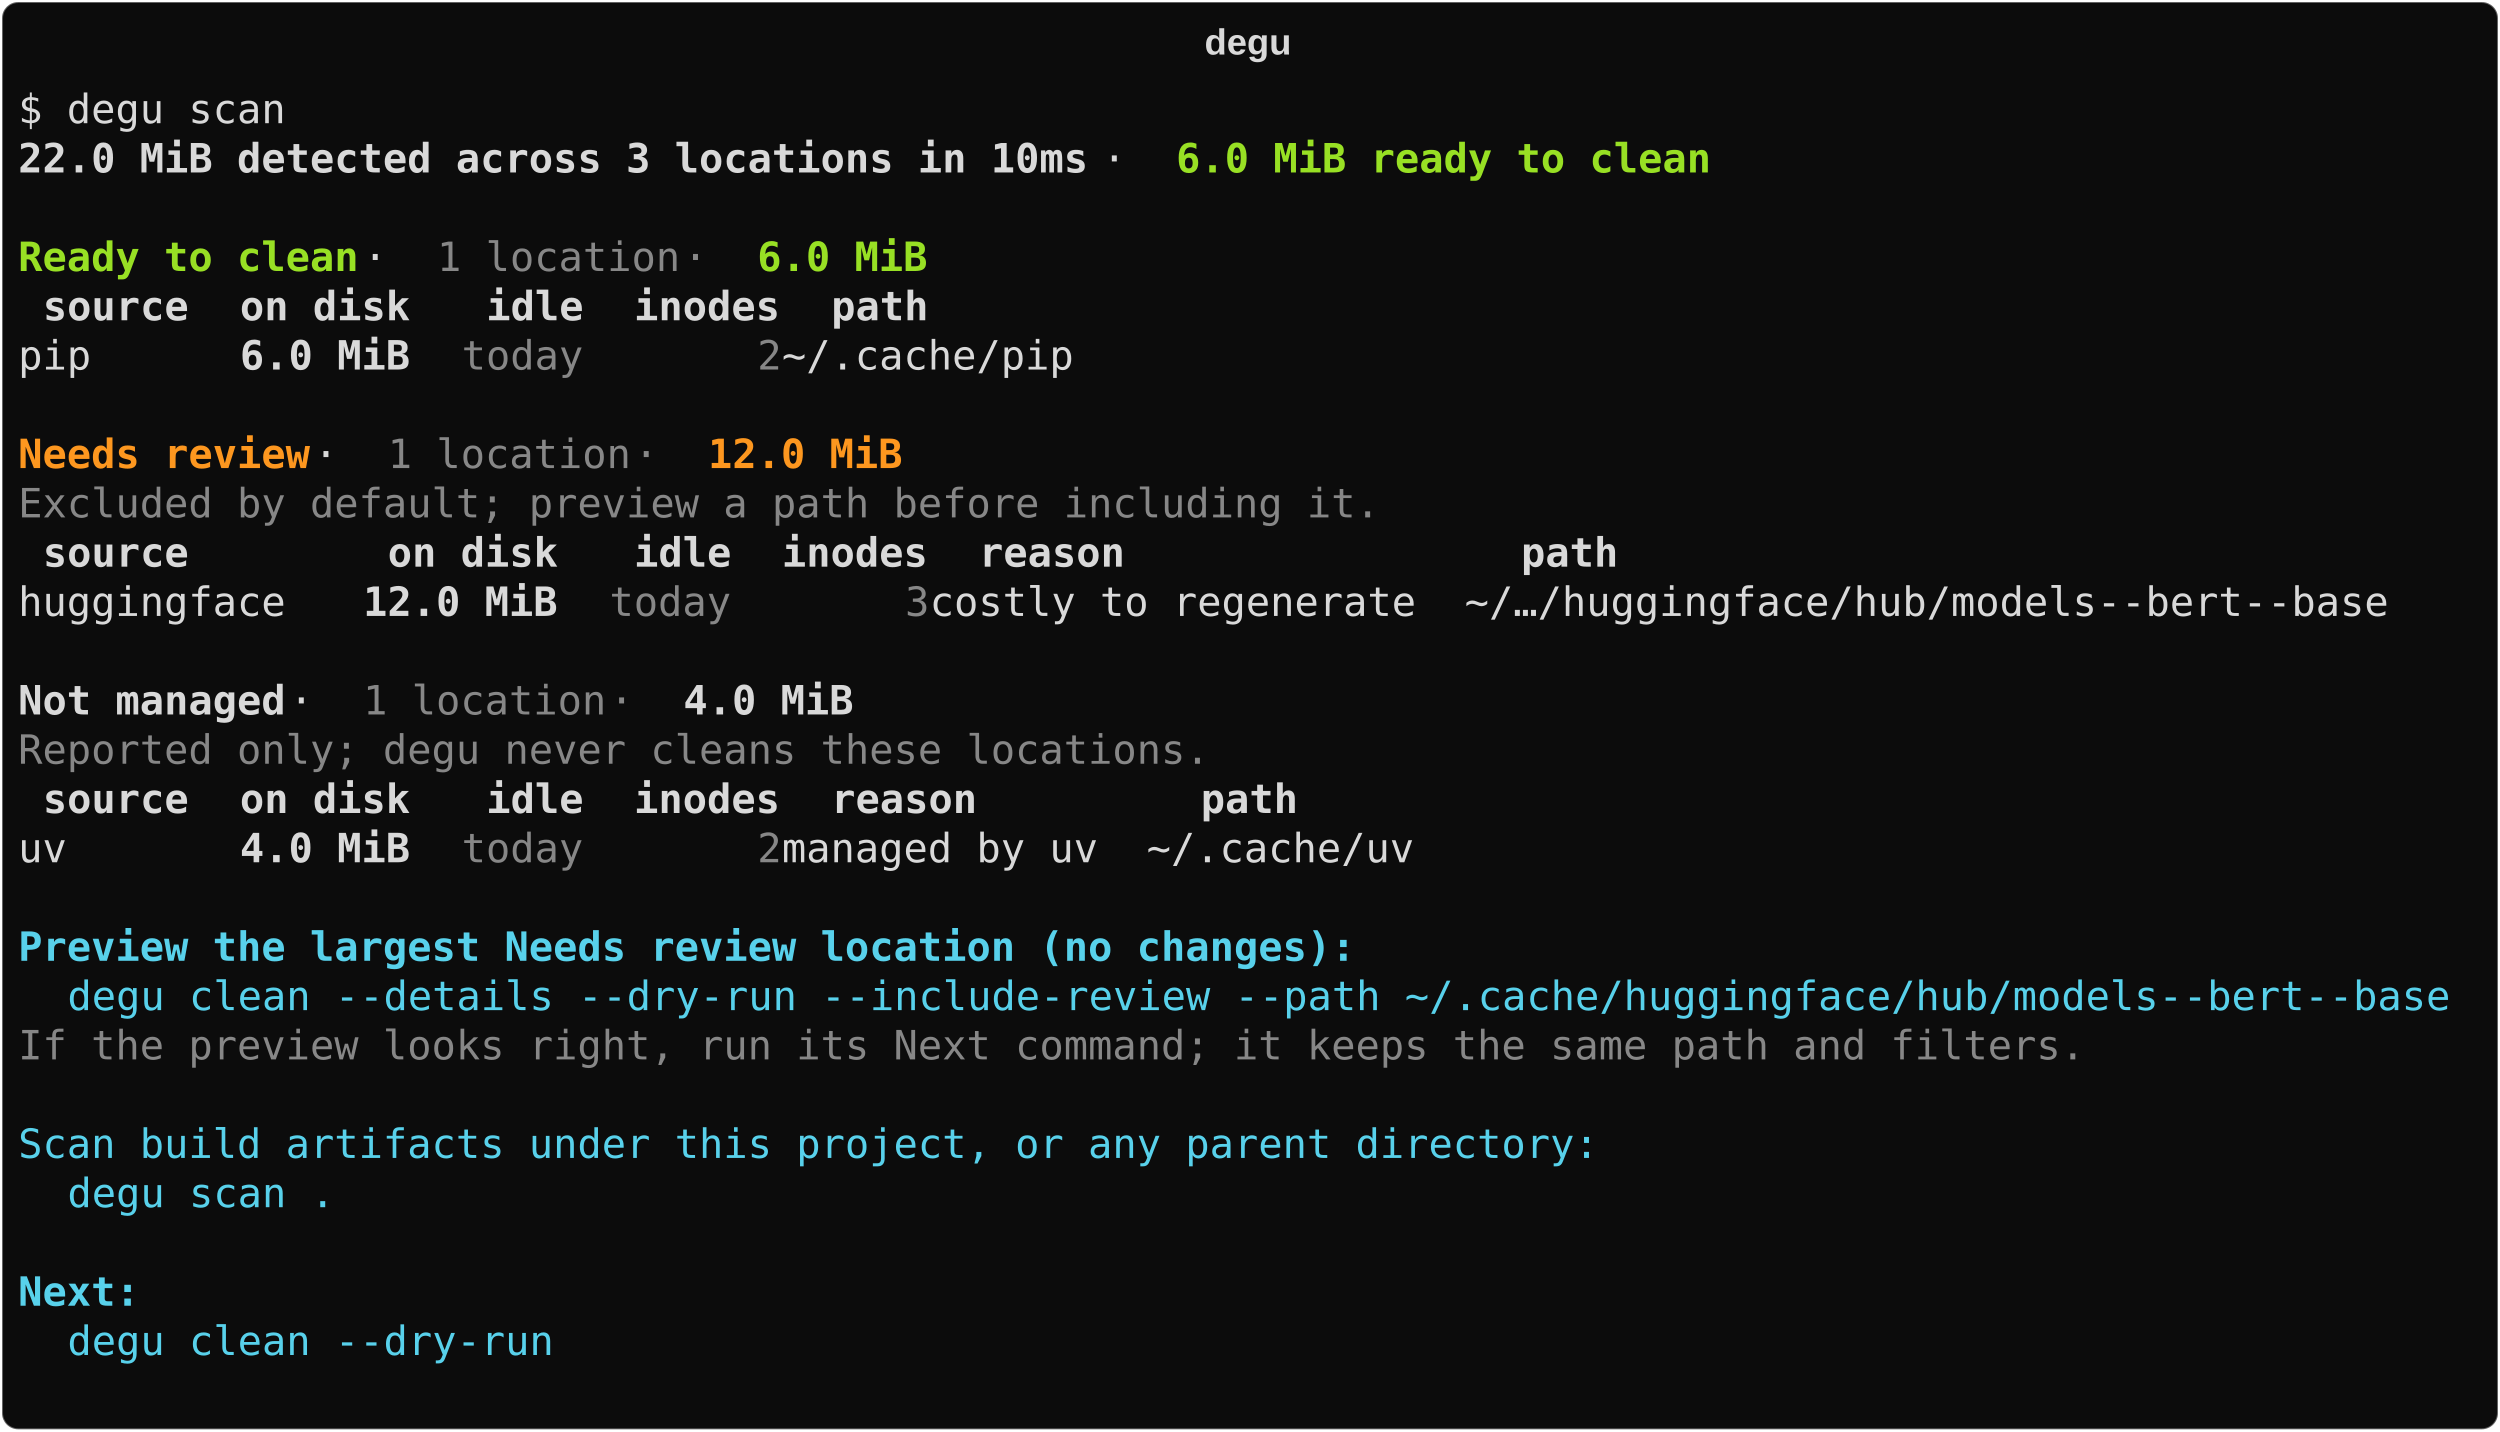
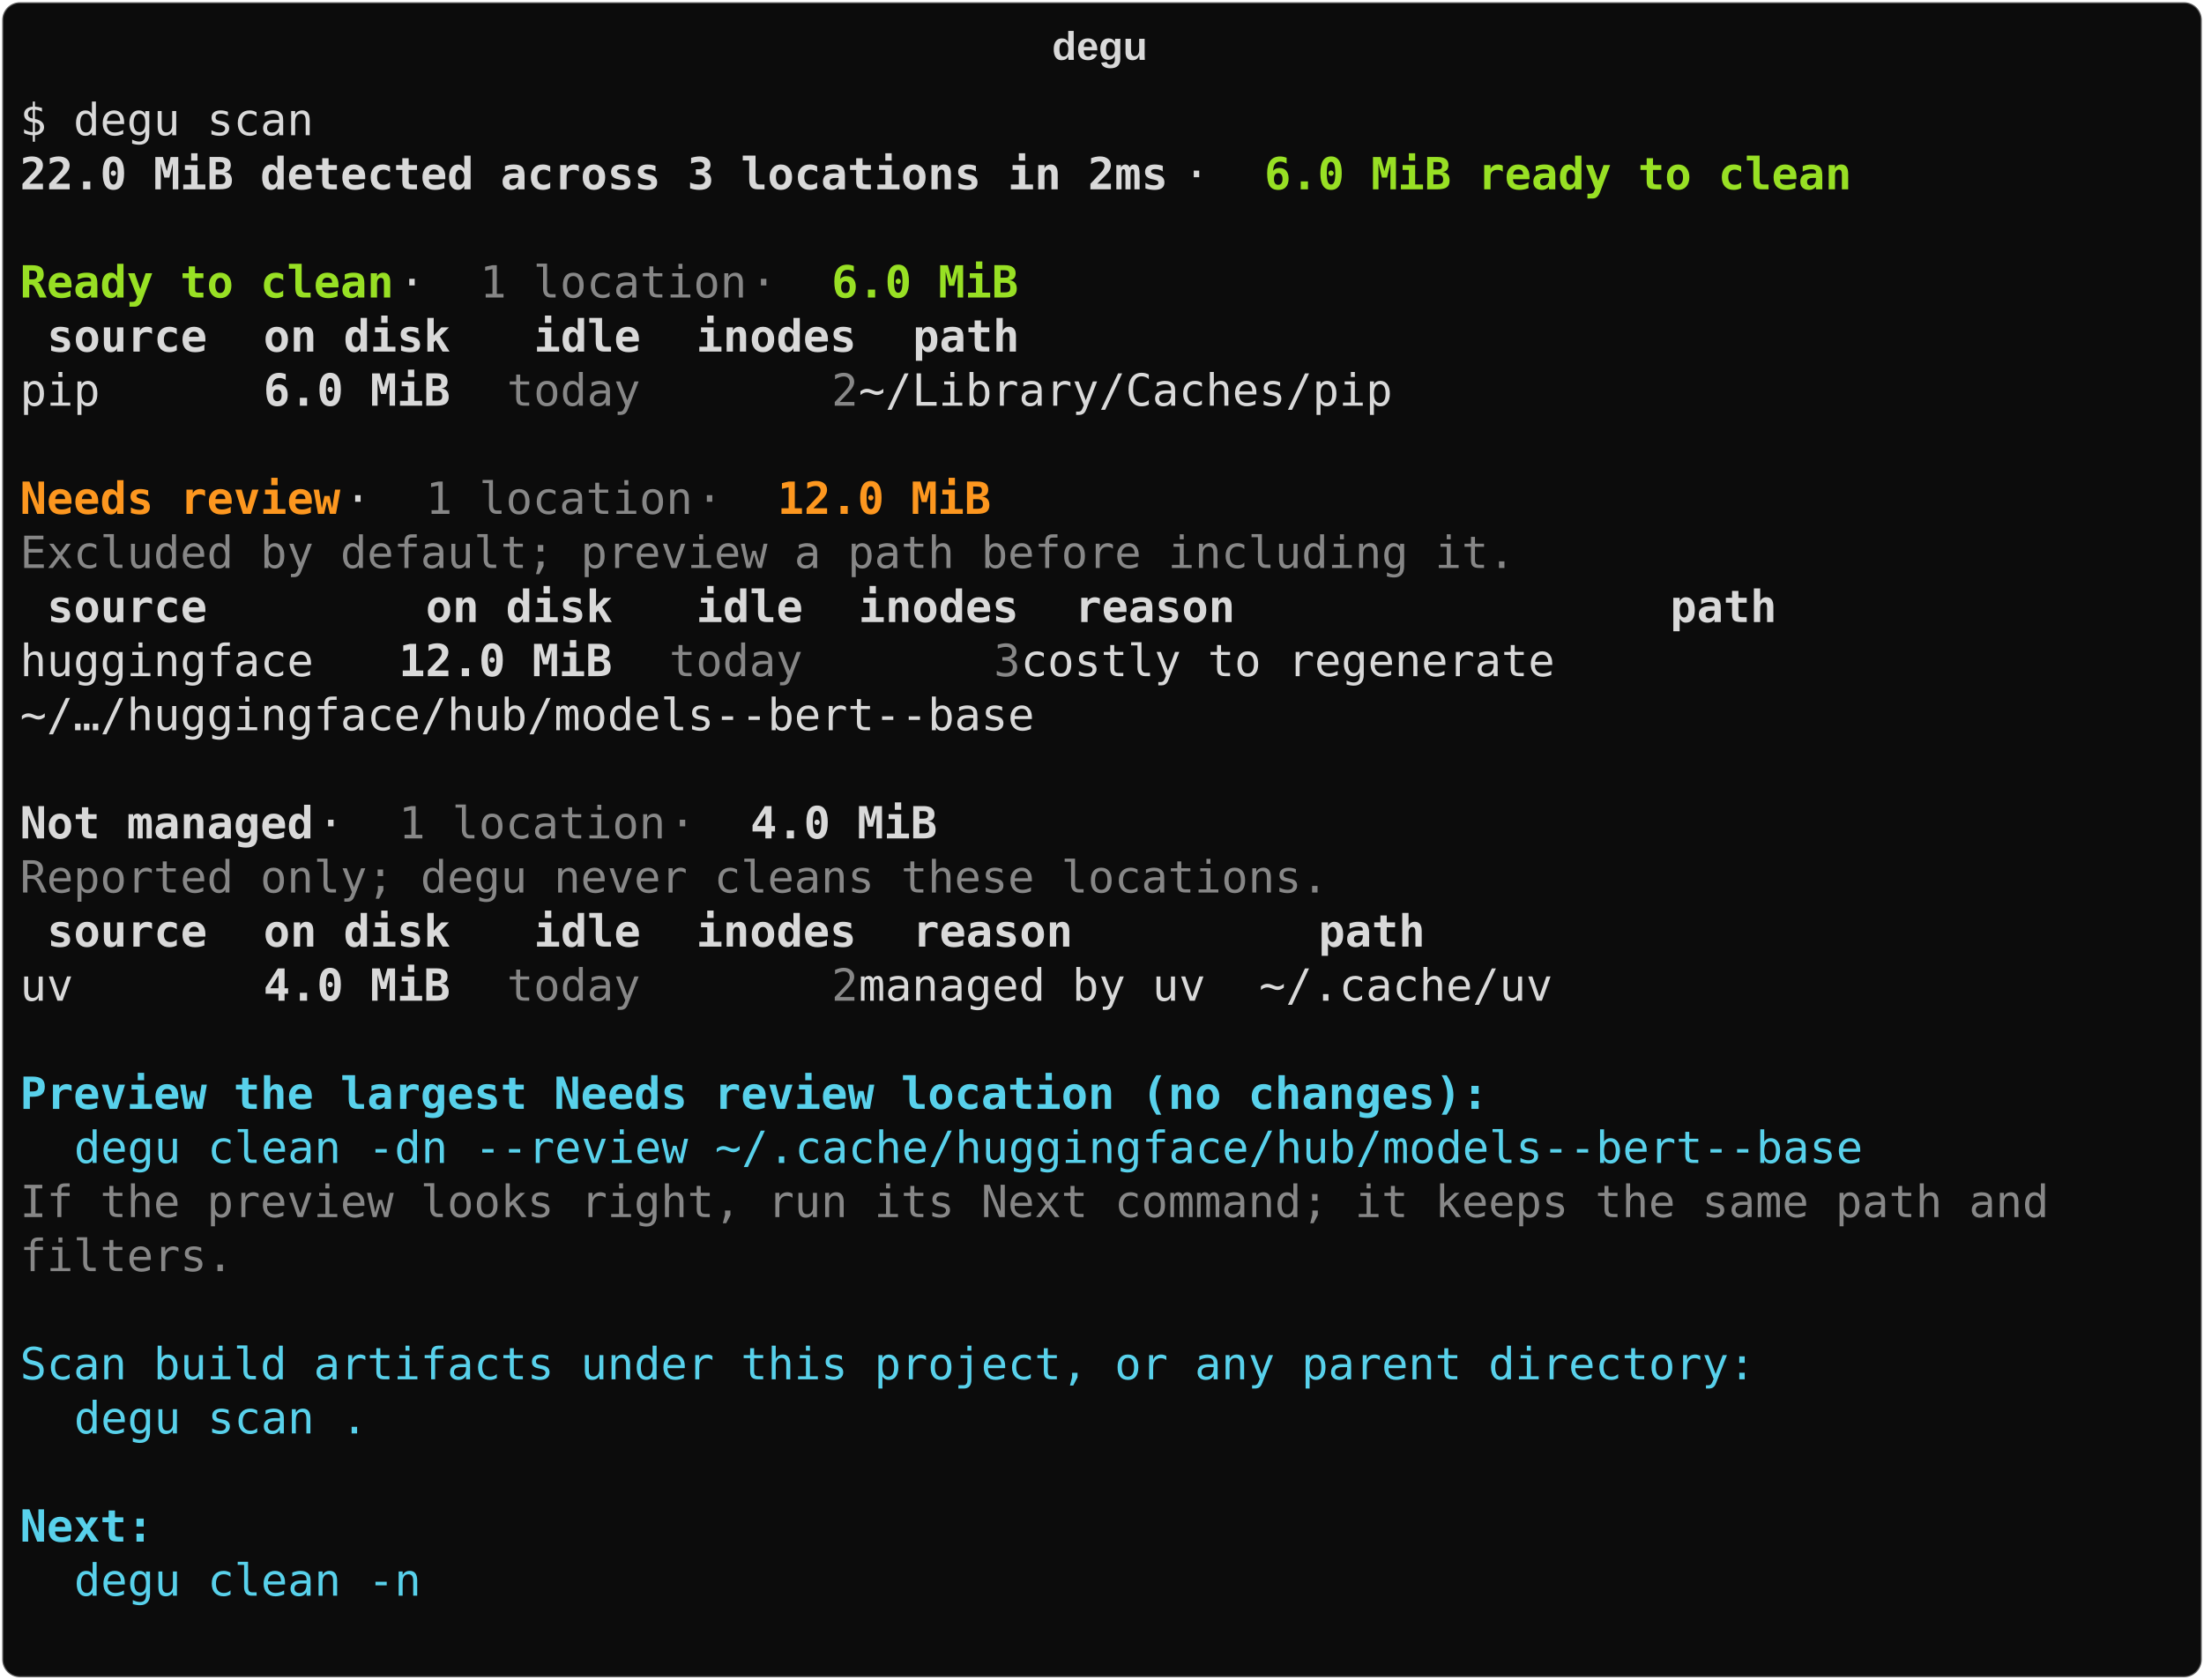
- <svg xmlns="http://www.w3.org/2000/svg" class="rich-terminal" viewBox="0 0 1238 708.8">
+ <svg xmlns="http://www.w3.org/2000/svg" class="rich-terminal" viewBox="0 0 994 757.6">
  <style>

    @font-face {
        font-family: "Fira Code";
        src: local("FiraCode-Regular"),
                url("https://cdnjs.cloudflare.com/ajax/libs/firacode/6.2.0/woff2/FiraCode-Regular.woff2") format("woff2"),
                url("https://cdnjs.cloudflare.com/ajax/libs/firacode/6.2.0/woff/FiraCode-Regular.woff") format("woff");
        font-style: normal;
        font-weight: 400;
    }
    @font-face {
        font-family: "Fira Code";
        src: local("FiraCode-Bold"),
                url("https://cdnjs.cloudflare.com/ajax/libs/firacode/6.2.0/woff2/FiraCode-Bold.woff2") format("woff2"),
                url("https://cdnjs.cloudflare.com/ajax/libs/firacode/6.2.0/woff/FiraCode-Bold.woff") format("woff");
        font-style: bold;
        font-weight: 700;
    }

-     .terminal-3564980861-matrix {
+     .terminal-873817661-matrix {
        font-family: Fira Code, monospace;
        font-size: 20px;
        line-height: 24.4px;
        font-variant-east-asian: full-width;
    }

-     .terminal-3564980861-title {
+     .terminal-873817661-title {
        font-size: 18px;
        font-weight: bold;
        font-family: arial;
    }

-     .terminal-3564980861-r1 { fill: #d9d9d9 }
- .terminal-3564980861-r2 { fill: #d9d9d9;font-weight: bold }
- .terminal-3564980861-r3 { fill: #98e024;font-weight: bold }
- .terminal-3564980861-r4 { fill: #878787 }
- .terminal-3564980861-r5 { fill: #fd971f;font-weight: bold }
- .terminal-3564980861-r6 { fill: #58d1eb;font-weight: bold }
- .terminal-3564980861-r7 { fill: #58d1eb }
+     .terminal-873817661-r1 { fill: #d9d9d9 }
+ .terminal-873817661-r2 { fill: #d9d9d9;font-weight: bold }
+ .terminal-873817661-r3 { fill: #98e024;font-weight: bold }
+ .terminal-873817661-r4 { fill: #878787 }
+ .terminal-873817661-r5 { fill: #fd971f;font-weight: bold }
+ .terminal-873817661-r6 { fill: #58d1eb;font-weight: bold }
+ .terminal-873817661-r7 { fill: #58d1eb }
    </style>
  <defs>
-     <clipPath id="terminal-3564980861-clip-terminal">
-       <rect x="0" y="0" width="1219.0" height="657.8" />
-     </clipPath>
-     <clipPath id="terminal-3564980861-line-0">
-       <rect x="0" y="1.5" width="1220" height="24.65" />
-     </clipPath>
-     <clipPath id="terminal-3564980861-line-1">
-       <rect x="0" y="25.9" width="1220" height="24.65" />
-     </clipPath>
-     <clipPath id="terminal-3564980861-line-2">
-       <rect x="0" y="50.3" width="1220" height="24.65" />
-     </clipPath>
-     <clipPath id="terminal-3564980861-line-3">
-       <rect x="0" y="74.7" width="1220" height="24.65" />
-     </clipPath>
-     <clipPath id="terminal-3564980861-line-4">
-       <rect x="0" y="99.1" width="1220" height="24.65" />
-     </clipPath>
-     <clipPath id="terminal-3564980861-line-5">
-       <rect x="0" y="123.5" width="1220" height="24.65" />
-     </clipPath>
-     <clipPath id="terminal-3564980861-line-6">
-       <rect x="0" y="147.9" width="1220" height="24.65" />
-     </clipPath>
-     <clipPath id="terminal-3564980861-line-7">
-       <rect x="0" y="172.3" width="1220" height="24.65" />
-     </clipPath>
-     <clipPath id="terminal-3564980861-line-8">
-       <rect x="0" y="196.7" width="1220" height="24.65" />
-     </clipPath>
-     <clipPath id="terminal-3564980861-line-9">
-       <rect x="0" y="221.1" width="1220" height="24.65" />
-     </clipPath>
-     <clipPath id="terminal-3564980861-line-10">
-       <rect x="0" y="245.5" width="1220" height="24.65" />
-     </clipPath>
-     <clipPath id="terminal-3564980861-line-11">
-       <rect x="0" y="269.9" width="1220" height="24.65" />
-     </clipPath>
-     <clipPath id="terminal-3564980861-line-12">
-       <rect x="0" y="294.3" width="1220" height="24.65" />
-     </clipPath>
-     <clipPath id="terminal-3564980861-line-13">
-       <rect x="0" y="318.7" width="1220" height="24.65" />
-     </clipPath>
-     <clipPath id="terminal-3564980861-line-14">
-       <rect x="0" y="343.1" width="1220" height="24.65" />
-     </clipPath>
-     <clipPath id="terminal-3564980861-line-15">
-       <rect x="0" y="367.5" width="1220" height="24.65" />
-     </clipPath>
-     <clipPath id="terminal-3564980861-line-16">
-       <rect x="0" y="391.9" width="1220" height="24.65" />
-     </clipPath>
-     <clipPath id="terminal-3564980861-line-17">
-       <rect x="0" y="416.3" width="1220" height="24.65" />
-     </clipPath>
-     <clipPath id="terminal-3564980861-line-18">
-       <rect x="0" y="440.7" width="1220" height="24.65" />
-     </clipPath>
-     <clipPath id="terminal-3564980861-line-19">
-       <rect x="0" y="465.1" width="1220" height="24.65" />
-     </clipPath>
-     <clipPath id="terminal-3564980861-line-20">
-       <rect x="0" y="489.5" width="1220" height="24.65" />
-     </clipPath>
-     <clipPath id="terminal-3564980861-line-21">
-       <rect x="0" y="513.9" width="1220" height="24.65" />
-     </clipPath>
-     <clipPath id="terminal-3564980861-line-22">
-       <rect x="0" y="538.3" width="1220" height="24.65" />
-     </clipPath>
-     <clipPath id="terminal-3564980861-line-23">
-       <rect x="0" y="562.7" width="1220" height="24.65" />
-     </clipPath>
-     <clipPath id="terminal-3564980861-line-24">
-       <rect x="0" y="587.1" width="1220" height="24.65" />
-     </clipPath>
-     <clipPath id="terminal-3564980861-line-25">
-       <rect x="0" y="611.5" width="1220" height="24.65" />
+     <clipPath id="terminal-873817661-clip-terminal">
+       <rect x="0" y="0" width="975.0" height="706.6" />
+     </clipPath>
+     <clipPath id="terminal-873817661-line-0">
+       <rect x="0" y="1.5" width="976" height="24.65" />
+     </clipPath>
+     <clipPath id="terminal-873817661-line-1">
+       <rect x="0" y="25.9" width="976" height="24.65" />
+     </clipPath>
+     <clipPath id="terminal-873817661-line-2">
+       <rect x="0" y="50.3" width="976" height="24.65" />
+     </clipPath>
+     <clipPath id="terminal-873817661-line-3">
+       <rect x="0" y="74.7" width="976" height="24.65" />
+     </clipPath>
+     <clipPath id="terminal-873817661-line-4">
+       <rect x="0" y="99.1" width="976" height="24.65" />
+     </clipPath>
+     <clipPath id="terminal-873817661-line-5">
+       <rect x="0" y="123.5" width="976" height="24.65" />
+     </clipPath>
+     <clipPath id="terminal-873817661-line-6">
+       <rect x="0" y="147.9" width="976" height="24.65" />
+     </clipPath>
+     <clipPath id="terminal-873817661-line-7">
+       <rect x="0" y="172.3" width="976" height="24.65" />
+     </clipPath>
+     <clipPath id="terminal-873817661-line-8">
+       <rect x="0" y="196.7" width="976" height="24.65" />
+     </clipPath>
+     <clipPath id="terminal-873817661-line-9">
+       <rect x="0" y="221.1" width="976" height="24.65" />
+     </clipPath>
+     <clipPath id="terminal-873817661-line-10">
+       <rect x="0" y="245.5" width="976" height="24.65" />
+     </clipPath>
+     <clipPath id="terminal-873817661-line-11">
+       <rect x="0" y="269.9" width="976" height="24.65" />
+     </clipPath>
+     <clipPath id="terminal-873817661-line-12">
+       <rect x="0" y="294.3" width="976" height="24.65" />
+     </clipPath>
+     <clipPath id="terminal-873817661-line-13">
+       <rect x="0" y="318.7" width="976" height="24.65" />
+     </clipPath>
+     <clipPath id="terminal-873817661-line-14">
+       <rect x="0" y="343.1" width="976" height="24.65" />
+     </clipPath>
+     <clipPath id="terminal-873817661-line-15">
+       <rect x="0" y="367.5" width="976" height="24.65" />
+     </clipPath>
+     <clipPath id="terminal-873817661-line-16">
+       <rect x="0" y="391.9" width="976" height="24.65" />
+     </clipPath>
+     <clipPath id="terminal-873817661-line-17">
+       <rect x="0" y="416.3" width="976" height="24.65" />
+     </clipPath>
+     <clipPath id="terminal-873817661-line-18">
+       <rect x="0" y="440.7" width="976" height="24.65" />
+     </clipPath>
+     <clipPath id="terminal-873817661-line-19">
+       <rect x="0" y="465.1" width="976" height="24.65" />
+     </clipPath>
+     <clipPath id="terminal-873817661-line-20">
+       <rect x="0" y="489.5" width="976" height="24.65" />
+     </clipPath>
+     <clipPath id="terminal-873817661-line-21">
+       <rect x="0" y="513.9" width="976" height="24.65" />
+     </clipPath>
+     <clipPath id="terminal-873817661-line-22">
+       <rect x="0" y="538.3" width="976" height="24.65" />
+     </clipPath>
+     <clipPath id="terminal-873817661-line-23">
+       <rect x="0" y="562.7" width="976" height="24.65" />
+     </clipPath>
+     <clipPath id="terminal-873817661-line-24">
+       <rect x="0" y="587.1" width="976" height="24.65" />
+     </clipPath>
+     <clipPath id="terminal-873817661-line-25">
+       <rect x="0" y="611.5" width="976" height="24.65" />
+     </clipPath>
+     <clipPath id="terminal-873817661-line-26">
+       <rect x="0" y="635.9" width="976" height="24.65" />
+     </clipPath>
+     <clipPath id="terminal-873817661-line-27">
+       <rect x="0" y="660.3" width="976" height="24.65" />
    </clipPath>
  </defs>
-   <rect fill="#0c0c0c" stroke="rgba(255,255,255,0.35)" stroke-width="1" x="1" y="1" width="1236" height="706.8" rx="8" />
-   <text class="terminal-3564980861-title" fill="#d9d9d9" text-anchor="middle" x="618" y="27">degu</text>
+   <rect fill="#0c0c0c" stroke="rgba(255,255,255,0.35)" stroke-width="1" x="1" y="1" width="992" height="755.6" rx="8" />
+   <text class="terminal-873817661-title" fill="#d9d9d9" text-anchor="middle" x="496" y="27">degu</text>
  <g transform="translate(26,22)">
            </g>
-   <g transform="translate(9, 41)" clip-path="url(#terminal-3564980861-clip-terminal)">
-     <g class="terminal-3564980861-matrix">
-       <text class="terminal-3564980861-r1" x="0" y="20" textLength="134.2" clip-path="url(#terminal-3564980861-line-0)">$ degu scan</text>
-       <text class="terminal-3564980861-r1" x="1220" y="20" textLength="12.2" clip-path="url(#terminal-3564980861-line-0)">
- </text>
-       <text class="terminal-3564980861-r2" x="0" y="44.4" textLength="536.8" clip-path="url(#terminal-3564980861-line-1)">22.0 MiB detected across 3 locations in 10ms</text>
-       <text class="terminal-3564980861-r1" x="536.8" y="44.4" textLength="36.6" clip-path="url(#terminal-3564980861-line-1)"> · </text>
-       <text class="terminal-3564980861-r3" x="573.4" y="44.4" textLength="268.4" clip-path="url(#terminal-3564980861-line-1)">6.0 MiB ready to clean</text>
-       <text class="terminal-3564980861-r1" x="1220" y="44.4" textLength="12.2" clip-path="url(#terminal-3564980861-line-1)">
- </text>
-       <text class="terminal-3564980861-r1" x="1220" y="68.8" textLength="12.2" clip-path="url(#terminal-3564980861-line-2)">
- </text>
-       <text class="terminal-3564980861-r3" x="0" y="93.2" textLength="170.8" clip-path="url(#terminal-3564980861-line-3)">Ready to clean</text>
-       <text class="terminal-3564980861-r1" x="170.8" y="93.2" textLength="36.6" clip-path="url(#terminal-3564980861-line-3)"> · </text>
-       <text class="terminal-3564980861-r4" x="207.4" y="93.2" textLength="122" clip-path="url(#terminal-3564980861-line-3)">1 location</text>
-       <text class="terminal-3564980861-r4" x="329.4" y="93.2" textLength="36.6" clip-path="url(#terminal-3564980861-line-3)"> · </text>
-       <text class="terminal-3564980861-r3" x="366" y="93.2" textLength="85.4" clip-path="url(#terminal-3564980861-line-3)">6.0 MiB</text>
-       <text class="terminal-3564980861-r1" x="1220" y="93.2" textLength="12.2" clip-path="url(#terminal-3564980861-line-3)">
- </text>
-       <text class="terminal-3564980861-r2" x="12.2" y="117.6" textLength="73.2" clip-path="url(#terminal-3564980861-line-4)">source</text>
-       <text class="terminal-3564980861-r2" x="109.8" y="117.6" textLength="85.4" clip-path="url(#terminal-3564980861-line-4)">on disk</text>
-       <text class="terminal-3564980861-r2" x="231.8" y="117.6" textLength="48.8" clip-path="url(#terminal-3564980861-line-4)">idle</text>
-       <text class="terminal-3564980861-r2" x="305" y="117.6" textLength="73.2" clip-path="url(#terminal-3564980861-line-4)">inodes</text>
-       <text class="terminal-3564980861-r2" x="402.6" y="117.6" textLength="48.8" clip-path="url(#terminal-3564980861-line-4)">path</text>
-       <text class="terminal-3564980861-r1" x="1220" y="117.6" textLength="12.2" clip-path="url(#terminal-3564980861-line-4)">
- </text>
-       <text class="terminal-3564980861-r1" x="0" y="142" textLength="109.8" clip-path="url(#terminal-3564980861-line-5)"> pip     </text>
-       <text class="terminal-3564980861-r2" x="109.8" y="142" textLength="85.4" clip-path="url(#terminal-3564980861-line-5)">6.0 MiB</text>
-       <text class="terminal-3564980861-r4" x="219.6" y="142" textLength="61" clip-path="url(#terminal-3564980861-line-5)">today</text>
-       <text class="terminal-3564980861-r4" x="366" y="142" textLength="12.2" clip-path="url(#terminal-3564980861-line-5)">2</text>
-       <text class="terminal-3564980861-r1" x="378.2" y="142" textLength="170.8" clip-path="url(#terminal-3564980861-line-5)">  ~/.cache/pip</text>
-       <text class="terminal-3564980861-r1" x="1220" y="142" textLength="12.2" clip-path="url(#terminal-3564980861-line-5)">
- </text>
-       <text class="terminal-3564980861-r1" x="1220" y="166.4" textLength="12.2" clip-path="url(#terminal-3564980861-line-6)">
- </text>
-       <text class="terminal-3564980861-r5" x="0" y="190.8" textLength="146.4" clip-path="url(#terminal-3564980861-line-7)">Needs review</text>
-       <text class="terminal-3564980861-r1" x="146.4" y="190.8" textLength="36.6" clip-path="url(#terminal-3564980861-line-7)"> · </text>
-       <text class="terminal-3564980861-r4" x="183" y="190.8" textLength="122" clip-path="url(#terminal-3564980861-line-7)">1 location</text>
-       <text class="terminal-3564980861-r4" x="305" y="190.8" textLength="36.6" clip-path="url(#terminal-3564980861-line-7)"> · </text>
-       <text class="terminal-3564980861-r5" x="341.6" y="190.8" textLength="97.6" clip-path="url(#terminal-3564980861-line-7)">12.0 MiB</text>
-       <text class="terminal-3564980861-r1" x="1220" y="190.8" textLength="12.2" clip-path="url(#terminal-3564980861-line-7)">
- </text>
-       <text class="terminal-3564980861-r4" x="0" y="215.2" textLength="683.2" clip-path="url(#terminal-3564980861-line-8)">Excluded by default; preview a path before including it.</text>
-       <text class="terminal-3564980861-r1" x="1220" y="215.2" textLength="12.2" clip-path="url(#terminal-3564980861-line-8)">
- </text>
-       <text class="terminal-3564980861-r2" x="12.2" y="239.6" textLength="73.2" clip-path="url(#terminal-3564980861-line-9)">source</text>
-       <text class="terminal-3564980861-r2" x="183" y="239.6" textLength="85.4" clip-path="url(#terminal-3564980861-line-9)">on disk</text>
-       <text class="terminal-3564980861-r2" x="305" y="239.6" textLength="48.8" clip-path="url(#terminal-3564980861-line-9)">idle</text>
-       <text class="terminal-3564980861-r2" x="378.2" y="239.6" textLength="73.2" clip-path="url(#terminal-3564980861-line-9)">inodes</text>
-       <text class="terminal-3564980861-r2" x="475.8" y="239.6" textLength="73.2" clip-path="url(#terminal-3564980861-line-9)">reason</text>
-       <text class="terminal-3564980861-r2" x="744.2" y="239.6" textLength="48.8" clip-path="url(#terminal-3564980861-line-9)">path</text>
-       <text class="terminal-3564980861-r1" x="1220" y="239.6" textLength="12.2" clip-path="url(#terminal-3564980861-line-9)">
- </text>
-       <text class="terminal-3564980861-r1" x="0" y="264" textLength="170.8" clip-path="url(#terminal-3564980861-line-10)"> huggingface  </text>
-       <text class="terminal-3564980861-r2" x="170.8" y="264" textLength="97.6" clip-path="url(#terminal-3564980861-line-10)">12.0 MiB</text>
-       <text class="terminal-3564980861-r4" x="292.8" y="264" textLength="61" clip-path="url(#terminal-3564980861-line-10)">today</text>
-       <text class="terminal-3564980861-r4" x="439.2" y="264" textLength="12.2" clip-path="url(#terminal-3564980861-line-10)">3</text>
-       <text class="terminal-3564980861-r1" x="451.4" y="264" textLength="756.4" clip-path="url(#terminal-3564980861-line-10)">  costly to regenerate  ~/…/huggingface/hub/models--bert--base</text>
-       <text class="terminal-3564980861-r1" x="1220" y="264" textLength="12.2" clip-path="url(#terminal-3564980861-line-10)">
- </text>
-       <text class="terminal-3564980861-r1" x="1220" y="288.4" textLength="12.2" clip-path="url(#terminal-3564980861-line-11)">
- </text>
-       <text class="terminal-3564980861-r2" x="0" y="312.8" textLength="134.2" clip-path="url(#terminal-3564980861-line-12)">Not managed</text>
-       <text class="terminal-3564980861-r1" x="134.2" y="312.8" textLength="36.6" clip-path="url(#terminal-3564980861-line-12)"> · </text>
-       <text class="terminal-3564980861-r4" x="170.8" y="312.8" textLength="122" clip-path="url(#terminal-3564980861-line-12)">1 location</text>
-       <text class="terminal-3564980861-r4" x="292.8" y="312.8" textLength="36.6" clip-path="url(#terminal-3564980861-line-12)"> · </text>
-       <text class="terminal-3564980861-r2" x="329.4" y="312.8" textLength="85.4" clip-path="url(#terminal-3564980861-line-12)">4.0 MiB</text>
-       <text class="terminal-3564980861-r1" x="1220" y="312.8" textLength="12.2" clip-path="url(#terminal-3564980861-line-12)">
- </text>
-       <text class="terminal-3564980861-r4" x="0" y="337.2" textLength="597.8" clip-path="url(#terminal-3564980861-line-13)">Reported only; degu never cleans these locations.</text>
-       <text class="terminal-3564980861-r1" x="1220" y="337.2" textLength="12.2" clip-path="url(#terminal-3564980861-line-13)">
- </text>
-       <text class="terminal-3564980861-r2" x="12.2" y="361.6" textLength="73.2" clip-path="url(#terminal-3564980861-line-14)">source</text>
-       <text class="terminal-3564980861-r2" x="109.8" y="361.6" textLength="85.4" clip-path="url(#terminal-3564980861-line-14)">on disk</text>
-       <text class="terminal-3564980861-r2" x="231.8" y="361.6" textLength="48.8" clip-path="url(#terminal-3564980861-line-14)">idle</text>
-       <text class="terminal-3564980861-r2" x="305" y="361.6" textLength="73.2" clip-path="url(#terminal-3564980861-line-14)">inodes</text>
-       <text class="terminal-3564980861-r2" x="402.6" y="361.6" textLength="73.2" clip-path="url(#terminal-3564980861-line-14)">reason</text>
-       <text class="terminal-3564980861-r2" x="585.6" y="361.6" textLength="48.8" clip-path="url(#terminal-3564980861-line-14)">path</text>
-       <text class="terminal-3564980861-r1" x="1220" y="361.6" textLength="12.2" clip-path="url(#terminal-3564980861-line-14)">
- </text>
-       <text class="terminal-3564980861-r1" x="0" y="386" textLength="109.8" clip-path="url(#terminal-3564980861-line-15)"> uv      </text>
-       <text class="terminal-3564980861-r2" x="109.8" y="386" textLength="85.4" clip-path="url(#terminal-3564980861-line-15)">4.0 MiB</text>
-       <text class="terminal-3564980861-r4" x="219.6" y="386" textLength="61" clip-path="url(#terminal-3564980861-line-15)">today</text>
-       <text class="terminal-3564980861-r4" x="366" y="386" textLength="12.2" clip-path="url(#terminal-3564980861-line-15)">2</text>
-       <text class="terminal-3564980861-r1" x="378.2" y="386" textLength="341.6" clip-path="url(#terminal-3564980861-line-15)">  managed by uv  ~/.cache/uv</text>
-       <text class="terminal-3564980861-r1" x="1220" y="386" textLength="12.2" clip-path="url(#terminal-3564980861-line-15)">
- </text>
-       <text class="terminal-3564980861-r1" x="1220" y="410.4" textLength="12.2" clip-path="url(#terminal-3564980861-line-16)">
- </text>
-       <text class="terminal-3564980861-r6" x="0" y="434.8" textLength="671" clip-path="url(#terminal-3564980861-line-17)">Preview the largest Needs review location (no changes):</text>
-       <text class="terminal-3564980861-r1" x="1220" y="434.8" textLength="12.2" clip-path="url(#terminal-3564980861-line-17)">
- </text>
-       <text class="terminal-3564980861-r7" x="24.4" y="459.2" textLength="1195.6" clip-path="url(#terminal-3564980861-line-18)">degu clean --details --dry-run --include-review --path ~/.cache/huggingface/hub/models--bert--base</text>
-       <text class="terminal-3564980861-r1" x="1220" y="459.2" textLength="12.2" clip-path="url(#terminal-3564980861-line-18)">
- </text>
-       <text class="terminal-3564980861-r4" x="0" y="483.6" textLength="1037" clip-path="url(#terminal-3564980861-line-19)">If the preview looks right, run its Next command; it keeps the same path and filters.</text>
-       <text class="terminal-3564980861-r1" x="1220" y="483.6" textLength="12.2" clip-path="url(#terminal-3564980861-line-19)">
- </text>
-       <text class="terminal-3564980861-r1" x="1220" y="508" textLength="12.2" clip-path="url(#terminal-3564980861-line-20)">
- </text>
-       <text class="terminal-3564980861-r7" x="0" y="532.4" textLength="793" clip-path="url(#terminal-3564980861-line-21)">Scan build artifacts under this project, or any parent directory:</text>
-       <text class="terminal-3564980861-r1" x="1220" y="532.4" textLength="12.2" clip-path="url(#terminal-3564980861-line-21)">
- </text>
-       <text class="terminal-3564980861-r7" x="24.4" y="556.8" textLength="134.2" clip-path="url(#terminal-3564980861-line-22)">degu scan .</text>
-       <text class="terminal-3564980861-r1" x="1220" y="556.8" textLength="12.2" clip-path="url(#terminal-3564980861-line-22)">
- </text>
-       <text class="terminal-3564980861-r1" x="1220" y="581.2" textLength="12.2" clip-path="url(#terminal-3564980861-line-23)">
- </text>
-       <text class="terminal-3564980861-r6" x="0" y="605.6" textLength="61" clip-path="url(#terminal-3564980861-line-24)">Next:</text>
-       <text class="terminal-3564980861-r1" x="1220" y="605.6" textLength="12.2" clip-path="url(#terminal-3564980861-line-24)">
- </text>
-       <text class="terminal-3564980861-r7" x="24.4" y="630" textLength="244" clip-path="url(#terminal-3564980861-line-25)">degu clean --dry-run</text>
-       <text class="terminal-3564980861-r1" x="1220" y="630" textLength="12.2" clip-path="url(#terminal-3564980861-line-25)">
- </text>
-       <text class="terminal-3564980861-r1" x="1220" y="654.4" textLength="12.2" clip-path="url(#terminal-3564980861-line-26)">
+   <g transform="translate(9, 41)" clip-path="url(#terminal-873817661-clip-terminal)">
+     <g class="terminal-873817661-matrix">
+       <text class="terminal-873817661-r1" x="0" y="20" textLength="134.2" clip-path="url(#terminal-873817661-line-0)">$ degu scan</text>
+       <text class="terminal-873817661-r1" x="976" y="20" textLength="12.2" clip-path="url(#terminal-873817661-line-0)">
+ </text>
+       <text class="terminal-873817661-r2" x="0" y="44.4" textLength="524.6" clip-path="url(#terminal-873817661-line-1)">22.0 MiB detected across 3 locations in 2ms</text>
+       <text class="terminal-873817661-r1" x="524.6" y="44.4" textLength="36.6" clip-path="url(#terminal-873817661-line-1)"> · </text>
+       <text class="terminal-873817661-r3" x="561.2" y="44.4" textLength="268.4" clip-path="url(#terminal-873817661-line-1)">6.0 MiB ready to clean</text>
+       <text class="terminal-873817661-r1" x="976" y="44.4" textLength="12.2" clip-path="url(#terminal-873817661-line-1)">
+ </text>
+       <text class="terminal-873817661-r1" x="976" y="68.8" textLength="12.2" clip-path="url(#terminal-873817661-line-2)">
+ </text>
+       <text class="terminal-873817661-r3" x="0" y="93.2" textLength="170.8" clip-path="url(#terminal-873817661-line-3)">Ready to clean</text>
+       <text class="terminal-873817661-r1" x="170.8" y="93.2" textLength="36.6" clip-path="url(#terminal-873817661-line-3)"> · </text>
+       <text class="terminal-873817661-r4" x="207.4" y="93.2" textLength="122" clip-path="url(#terminal-873817661-line-3)">1 location</text>
+       <text class="terminal-873817661-r4" x="329.4" y="93.2" textLength="36.6" clip-path="url(#terminal-873817661-line-3)"> · </text>
+       <text class="terminal-873817661-r3" x="366" y="93.2" textLength="85.4" clip-path="url(#terminal-873817661-line-3)">6.0 MiB</text>
+       <text class="terminal-873817661-r1" x="976" y="93.2" textLength="12.2" clip-path="url(#terminal-873817661-line-3)">
+ </text>
+       <text class="terminal-873817661-r2" x="12.2" y="117.6" textLength="73.2" clip-path="url(#terminal-873817661-line-4)">source</text>
+       <text class="terminal-873817661-r2" x="109.8" y="117.6" textLength="85.4" clip-path="url(#terminal-873817661-line-4)">on disk</text>
+       <text class="terminal-873817661-r2" x="231.8" y="117.6" textLength="48.8" clip-path="url(#terminal-873817661-line-4)">idle</text>
+       <text class="terminal-873817661-r2" x="305" y="117.6" textLength="73.2" clip-path="url(#terminal-873817661-line-4)">inodes</text>
+       <text class="terminal-873817661-r2" x="402.6" y="117.6" textLength="48.8" clip-path="url(#terminal-873817661-line-4)">path</text>
+       <text class="terminal-873817661-r1" x="976" y="117.6" textLength="12.2" clip-path="url(#terminal-873817661-line-4)">
+ </text>
+       <text class="terminal-873817661-r1" x="0" y="142" textLength="109.8" clip-path="url(#terminal-873817661-line-5)"> pip     </text>
+       <text class="terminal-873817661-r2" x="109.8" y="142" textLength="85.4" clip-path="url(#terminal-873817661-line-5)">6.0 MiB</text>
+       <text class="terminal-873817661-r4" x="219.6" y="142" textLength="61" clip-path="url(#terminal-873817661-line-5)">today</text>
+       <text class="terminal-873817661-r4" x="366" y="142" textLength="12.2" clip-path="url(#terminal-873817661-line-5)">2</text>
+       <text class="terminal-873817661-r1" x="378.2" y="142" textLength="268.4" clip-path="url(#terminal-873817661-line-5)">  ~/Library/Caches/pip</text>
+       <text class="terminal-873817661-r1" x="976" y="142" textLength="12.2" clip-path="url(#terminal-873817661-line-5)">
+ </text>
+       <text class="terminal-873817661-r1" x="976" y="166.4" textLength="12.2" clip-path="url(#terminal-873817661-line-6)">
+ </text>
+       <text class="terminal-873817661-r5" x="0" y="190.8" textLength="146.4" clip-path="url(#terminal-873817661-line-7)">Needs review</text>
+       <text class="terminal-873817661-r1" x="146.4" y="190.8" textLength="36.6" clip-path="url(#terminal-873817661-line-7)"> · </text>
+       <text class="terminal-873817661-r4" x="183" y="190.8" textLength="122" clip-path="url(#terminal-873817661-line-7)">1 location</text>
+       <text class="terminal-873817661-r4" x="305" y="190.8" textLength="36.6" clip-path="url(#terminal-873817661-line-7)"> · </text>
+       <text class="terminal-873817661-r5" x="341.6" y="190.8" textLength="97.6" clip-path="url(#terminal-873817661-line-7)">12.0 MiB</text>
+       <text class="terminal-873817661-r1" x="976" y="190.8" textLength="12.2" clip-path="url(#terminal-873817661-line-7)">
+ </text>
+       <text class="terminal-873817661-r4" x="0" y="215.2" textLength="683.2" clip-path="url(#terminal-873817661-line-8)">Excluded by default; preview a path before including it.</text>
+       <text class="terminal-873817661-r1" x="976" y="215.2" textLength="12.2" clip-path="url(#terminal-873817661-line-8)">
+ </text>
+       <text class="terminal-873817661-r2" x="12.2" y="239.6" textLength="73.2" clip-path="url(#terminal-873817661-line-9)">source</text>
+       <text class="terminal-873817661-r2" x="183" y="239.6" textLength="85.4" clip-path="url(#terminal-873817661-line-9)">on disk</text>
+       <text class="terminal-873817661-r2" x="305" y="239.6" textLength="48.8" clip-path="url(#terminal-873817661-line-9)">idle</text>
+       <text class="terminal-873817661-r2" x="378.2" y="239.6" textLength="73.2" clip-path="url(#terminal-873817661-line-9)">inodes</text>
+       <text class="terminal-873817661-r2" x="475.8" y="239.6" textLength="73.2" clip-path="url(#terminal-873817661-line-9)">reason</text>
+       <text class="terminal-873817661-r2" x="744.2" y="239.6" textLength="48.8" clip-path="url(#terminal-873817661-line-9)">path</text>
+       <text class="terminal-873817661-r1" x="976" y="239.6" textLength="12.2" clip-path="url(#terminal-873817661-line-9)">
+ </text>
+       <text class="terminal-873817661-r1" x="0" y="264" textLength="170.8" clip-path="url(#terminal-873817661-line-10)"> huggingface  </text>
+       <text class="terminal-873817661-r2" x="170.8" y="264" textLength="97.6" clip-path="url(#terminal-873817661-line-10)">12.0 MiB</text>
+       <text class="terminal-873817661-r4" x="292.8" y="264" textLength="61" clip-path="url(#terminal-873817661-line-10)">today</text>
+       <text class="terminal-873817661-r4" x="439.2" y="264" textLength="12.2" clip-path="url(#terminal-873817661-line-10)">3</text>
+       <text class="terminal-873817661-r1" x="451.4" y="264" textLength="292.8" clip-path="url(#terminal-873817661-line-10)">  costly to regenerate  </text>
+       <text class="terminal-873817661-r1" x="976" y="264" textLength="12.2" clip-path="url(#terminal-873817661-line-10)">
+ </text>
+       <text class="terminal-873817661-r1" x="0" y="288.4" textLength="463.6" clip-path="url(#terminal-873817661-line-11)">~/…/huggingface/hub/models--bert--base</text>
+       <text class="terminal-873817661-r1" x="976" y="288.4" textLength="12.2" clip-path="url(#terminal-873817661-line-11)">
+ </text>
+       <text class="terminal-873817661-r1" x="976" y="312.8" textLength="12.2" clip-path="url(#terminal-873817661-line-12)">
+ </text>
+       <text class="terminal-873817661-r2" x="0" y="337.2" textLength="134.2" clip-path="url(#terminal-873817661-line-13)">Not managed</text>
+       <text class="terminal-873817661-r1" x="134.2" y="337.2" textLength="36.6" clip-path="url(#terminal-873817661-line-13)"> · </text>
+       <text class="terminal-873817661-r4" x="170.8" y="337.2" textLength="122" clip-path="url(#terminal-873817661-line-13)">1 location</text>
+       <text class="terminal-873817661-r4" x="292.8" y="337.2" textLength="36.6" clip-path="url(#terminal-873817661-line-13)"> · </text>
+       <text class="terminal-873817661-r2" x="329.4" y="337.2" textLength="85.4" clip-path="url(#terminal-873817661-line-13)">4.0 MiB</text>
+       <text class="terminal-873817661-r1" x="976" y="337.2" textLength="12.2" clip-path="url(#terminal-873817661-line-13)">
+ </text>
+       <text class="terminal-873817661-r4" x="0" y="361.6" textLength="597.8" clip-path="url(#terminal-873817661-line-14)">Reported only; degu never cleans these locations.</text>
+       <text class="terminal-873817661-r1" x="976" y="361.6" textLength="12.2" clip-path="url(#terminal-873817661-line-14)">
+ </text>
+       <text class="terminal-873817661-r2" x="12.2" y="386" textLength="73.2" clip-path="url(#terminal-873817661-line-15)">source</text>
+       <text class="terminal-873817661-r2" x="109.8" y="386" textLength="85.4" clip-path="url(#terminal-873817661-line-15)">on disk</text>
+       <text class="terminal-873817661-r2" x="231.8" y="386" textLength="48.8" clip-path="url(#terminal-873817661-line-15)">idle</text>
+       <text class="terminal-873817661-r2" x="305" y="386" textLength="73.2" clip-path="url(#terminal-873817661-line-15)">inodes</text>
+       <text class="terminal-873817661-r2" x="402.6" y="386" textLength="73.2" clip-path="url(#terminal-873817661-line-15)">reason</text>
+       <text class="terminal-873817661-r2" x="585.6" y="386" textLength="48.8" clip-path="url(#terminal-873817661-line-15)">path</text>
+       <text class="terminal-873817661-r1" x="976" y="386" textLength="12.2" clip-path="url(#terminal-873817661-line-15)">
+ </text>
+       <text class="terminal-873817661-r1" x="0" y="410.4" textLength="109.8" clip-path="url(#terminal-873817661-line-16)"> uv      </text>
+       <text class="terminal-873817661-r2" x="109.8" y="410.4" textLength="85.4" clip-path="url(#terminal-873817661-line-16)">4.0 MiB</text>
+       <text class="terminal-873817661-r4" x="219.6" y="410.4" textLength="61" clip-path="url(#terminal-873817661-line-16)">today</text>
+       <text class="terminal-873817661-r4" x="366" y="410.4" textLength="12.2" clip-path="url(#terminal-873817661-line-16)">2</text>
+       <text class="terminal-873817661-r1" x="378.2" y="410.4" textLength="341.6" clip-path="url(#terminal-873817661-line-16)">  managed by uv  ~/.cache/uv</text>
+       <text class="terminal-873817661-r1" x="976" y="410.4" textLength="12.2" clip-path="url(#terminal-873817661-line-16)">
+ </text>
+       <text class="terminal-873817661-r1" x="976" y="434.8" textLength="12.2" clip-path="url(#terminal-873817661-line-17)">
+ </text>
+       <text class="terminal-873817661-r6" x="0" y="459.2" textLength="671" clip-path="url(#terminal-873817661-line-18)">Preview the largest Needs review location (no changes):</text>
+       <text class="terminal-873817661-r1" x="976" y="459.2" textLength="12.2" clip-path="url(#terminal-873817661-line-18)">
+ </text>
+       <text class="terminal-873817661-r7" x="24.4" y="483.6" textLength="817.4" clip-path="url(#terminal-873817661-line-19)">degu clean -dn --review ~/.cache/huggingface/hub/models--bert--base</text>
+       <text class="terminal-873817661-r1" x="976" y="483.6" textLength="12.2" clip-path="url(#terminal-873817661-line-19)">
+ </text>
+       <text class="terminal-873817661-r4" x="0" y="508" textLength="939.4" clip-path="url(#terminal-873817661-line-20)">If the preview looks right, run its Next command; it keeps the same path and </text>
+       <text class="terminal-873817661-r1" x="976" y="508" textLength="12.2" clip-path="url(#terminal-873817661-line-20)">
+ </text>
+       <text class="terminal-873817661-r4" x="0" y="532.4" textLength="97.6" clip-path="url(#terminal-873817661-line-21)">filters.</text>
+       <text class="terminal-873817661-r1" x="976" y="532.4" textLength="12.2" clip-path="url(#terminal-873817661-line-21)">
+ </text>
+       <text class="terminal-873817661-r1" x="976" y="556.8" textLength="12.2" clip-path="url(#terminal-873817661-line-22)">
+ </text>
+       <text class="terminal-873817661-r7" x="0" y="581.2" textLength="793" clip-path="url(#terminal-873817661-line-23)">Scan build artifacts under this project, or any parent directory:</text>
+       <text class="terminal-873817661-r1" x="976" y="581.2" textLength="12.2" clip-path="url(#terminal-873817661-line-23)">
+ </text>
+       <text class="terminal-873817661-r7" x="24.4" y="605.6" textLength="134.2" clip-path="url(#terminal-873817661-line-24)">degu scan .</text>
+       <text class="terminal-873817661-r1" x="976" y="605.6" textLength="12.2" clip-path="url(#terminal-873817661-line-24)">
+ </text>
+       <text class="terminal-873817661-r1" x="976" y="630" textLength="12.2" clip-path="url(#terminal-873817661-line-25)">
+ </text>
+       <text class="terminal-873817661-r6" x="0" y="654.4" textLength="61" clip-path="url(#terminal-873817661-line-26)">Next:</text>
+       <text class="terminal-873817661-r1" x="976" y="654.4" textLength="12.2" clip-path="url(#terminal-873817661-line-26)">
+ </text>
+       <text class="terminal-873817661-r7" x="24.4" y="678.8" textLength="158.6" clip-path="url(#terminal-873817661-line-27)">degu clean -n</text>
+       <text class="terminal-873817661-r1" x="976" y="678.8" textLength="12.2" clip-path="url(#terminal-873817661-line-27)">
+ </text>
+       <text class="terminal-873817661-r1" x="976" y="703.2" textLength="12.2" clip-path="url(#terminal-873817661-line-28)">
</text>
    </g>
  </g>
</svg>
